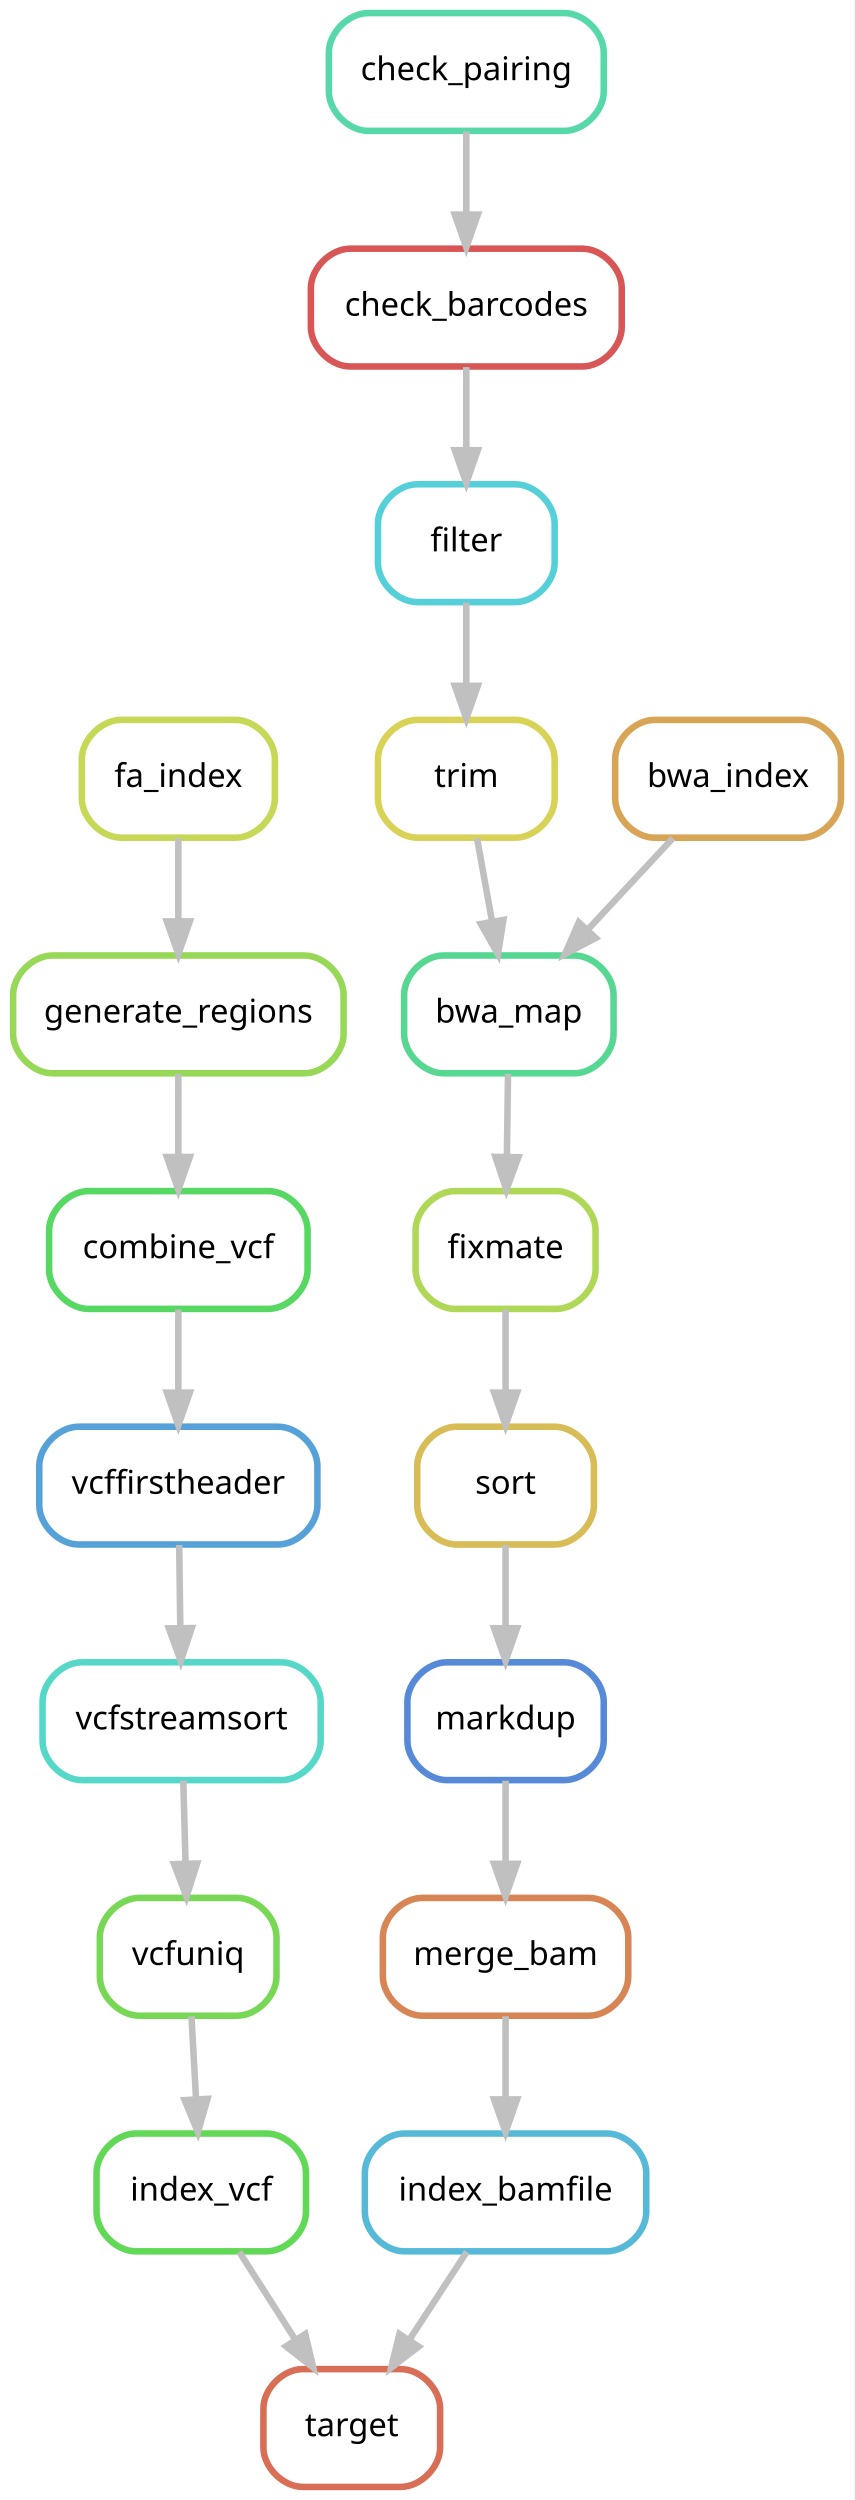
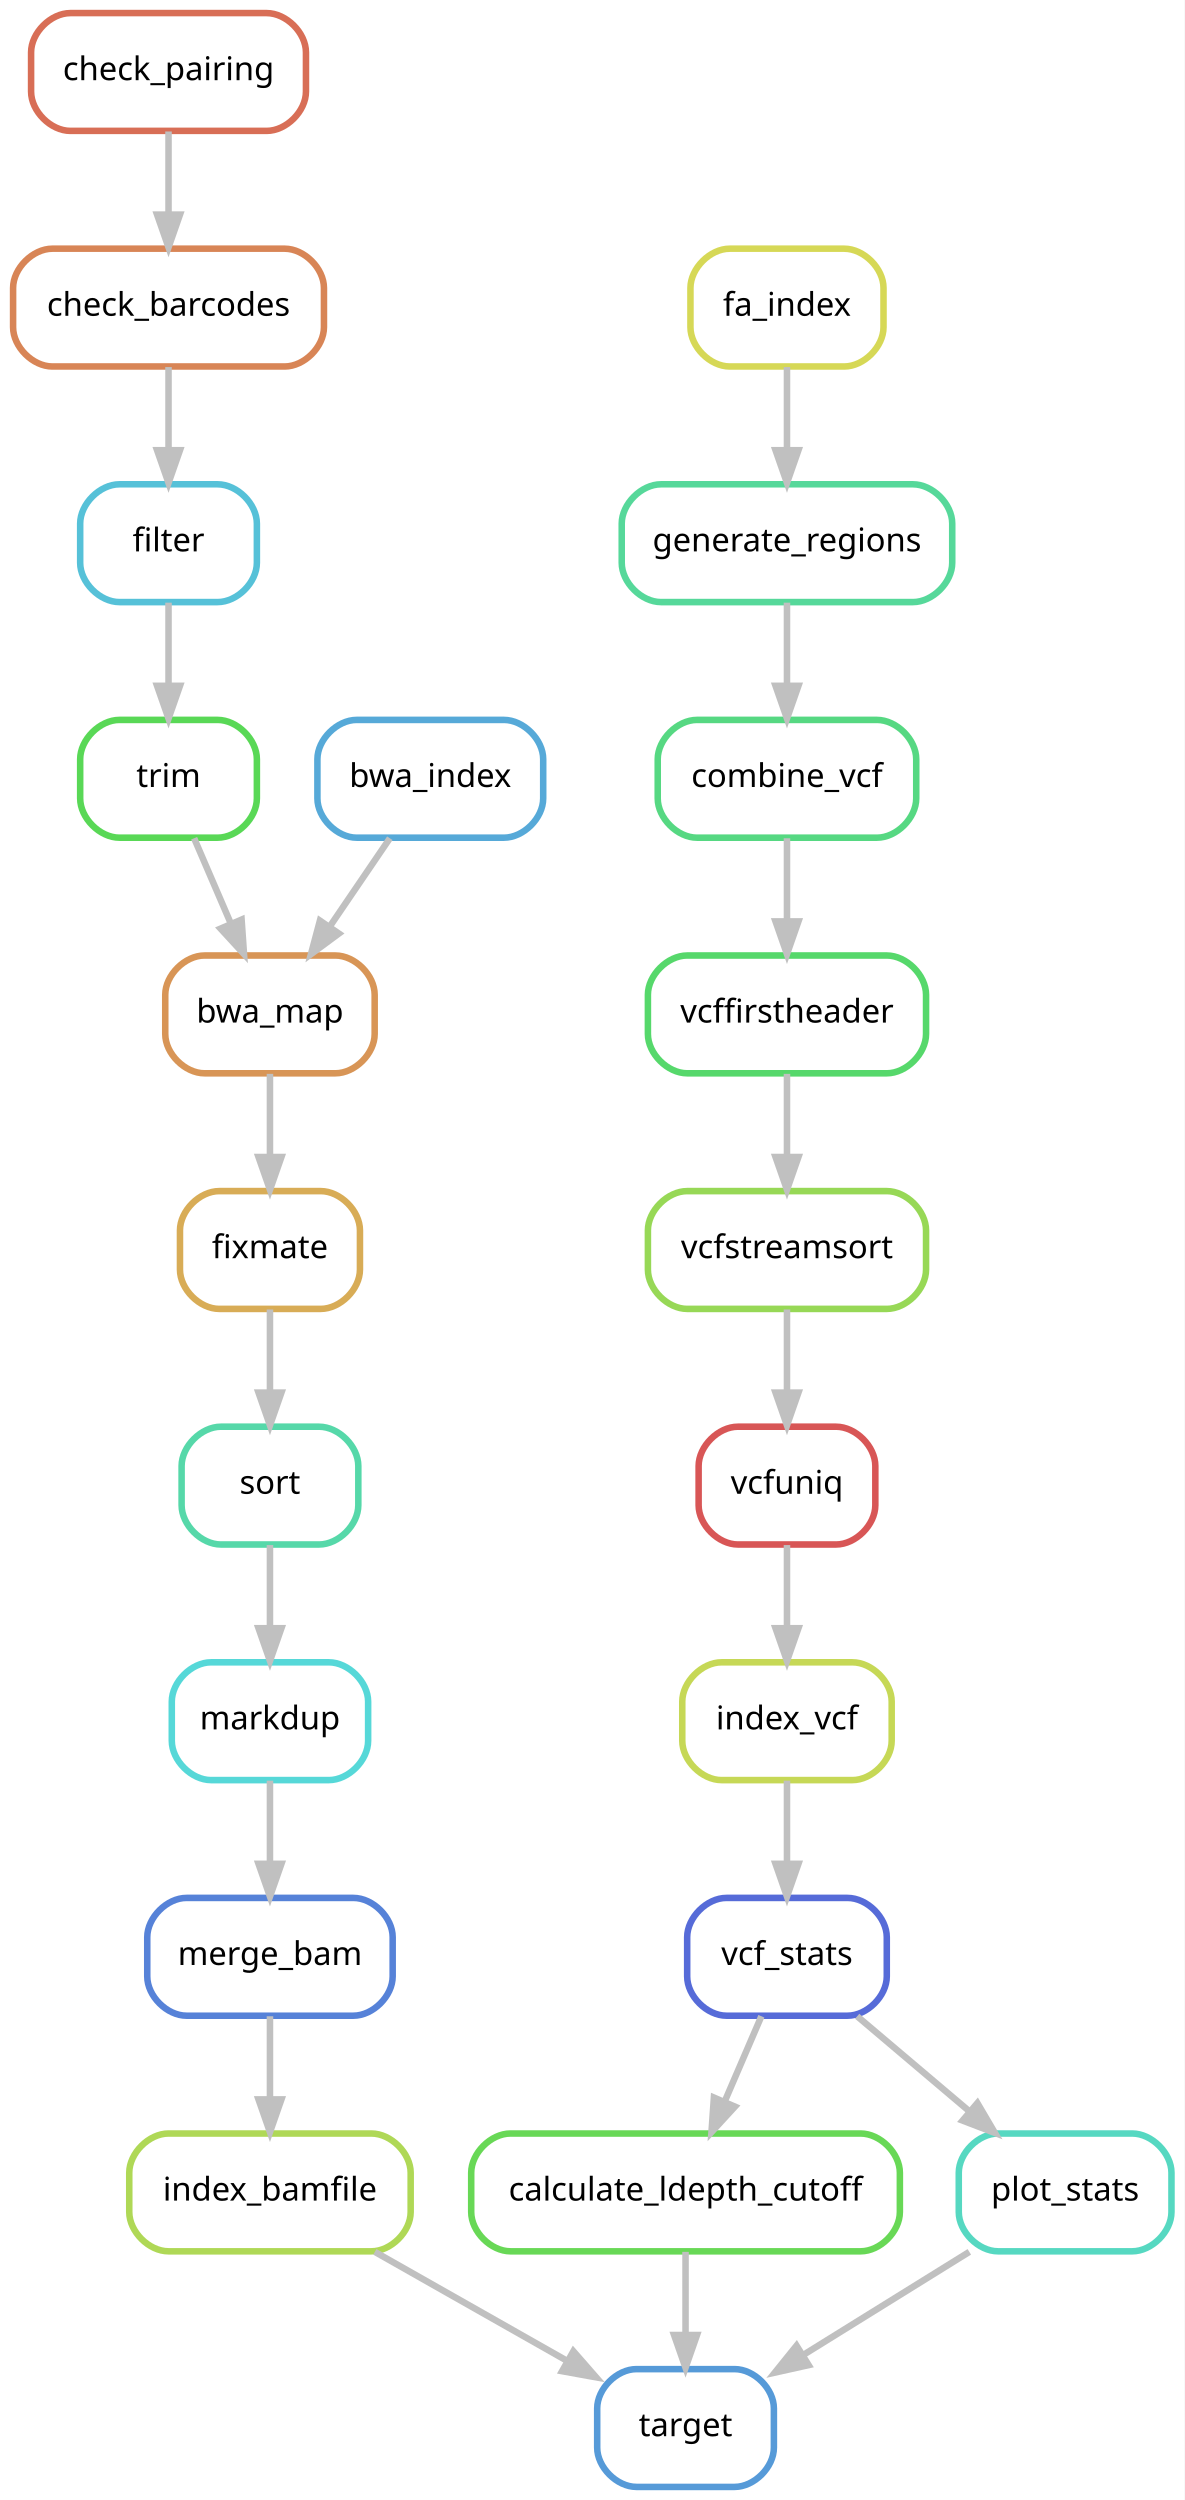
- <svg xmlns="http://www.w3.org/2000/svg" width="261pt" height="764pt" viewBox="0.00 0.00 261.00 764.00">
+ <svg xmlns="http://www.w3.org/2000/svg" width="362pt" height="764pt" viewBox="0.00 0.00 362.00 764.00">
  <g id="graph0" class="graph" transform="scale(1 1) rotate(0) translate(4 760)">
-     <polygon fill="#ffffff" stroke="transparent" points="-4,4 -4,-760 257,-760 257,4 -4,4" />
+     <polygon fill="#ffffff" stroke="transparent" points="-4,4 -4,-760 358,-760 358,4 -4,4" />
    <g id="node1" class="node">
-       <path fill="none" stroke="#d86e56" stroke-width="2" d="M118.5,-36C118.5,-36 88.5,-36 88.5,-36 82.5,-36 76.5,-30 76.5,-24 76.5,-24 76.5,-12 76.5,-12 76.5,-6 82.5,0 88.5,0 88.5,0 118.5,0 118.5,0 124.5,0 130.5,-6 130.5,-12 130.5,-12 130.5,-24 130.5,-24 130.5,-30 124.5,-36 118.5,-36" />
-       <text text-anchor="middle" x="103.5" y="-15.5" font-family="sans" font-size="10.00" fill="#000000">target</text>
+       <path fill="none" stroke="#569ad8" stroke-width="2" d="M220.5,-36C220.5,-36 190.5,-36 190.5,-36 184.5,-36 178.5,-30 178.5,-24 178.5,-24 178.5,-12 178.5,-12 178.5,-6 184.5,0 190.5,0 190.5,0 220.5,0 220.5,0 226.5,0 232.5,-6 232.5,-12 232.5,-12 232.5,-24 232.5,-24 232.5,-30 226.5,-36 220.5,-36" />
+       <text text-anchor="middle" x="205.5" y="-15.5" font-family="sans" font-size="10.00" fill="#000000">target</text>
    </g>
    <g id="node2" class="node">
-       <path fill="none" stroke="#61d856" stroke-width="2" d="M77.5,-108C77.5,-108 37.5,-108 37.5,-108 31.5,-108 25.5,-102 25.5,-96 25.5,-96 25.5,-84 25.5,-84 25.5,-78 31.5,-72 37.5,-72 37.5,-72 77.5,-72 77.5,-72 83.5,-72 89.5,-78 89.5,-84 89.5,-84 89.5,-96 89.5,-96 89.5,-102 83.5,-108 77.5,-108" />
-       <text text-anchor="middle" x="57.5" y="-87.5" font-family="sans" font-size="10.00" fill="#000000">index_vcf</text>
+       <path fill="none" stroke="#afd856" stroke-width="2" d="M109.5,-108C109.5,-108 47.5,-108 47.5,-108 41.5,-108 35.5,-102 35.5,-96 35.5,-96 35.5,-84 35.5,-84 35.5,-78 41.5,-72 47.5,-72 47.5,-72 109.5,-72 109.5,-72 115.5,-72 121.5,-78 121.5,-84 121.5,-84 121.5,-96 121.5,-96 121.5,-102 115.5,-108 109.5,-108" />
+       <text text-anchor="middle" x="78.5" y="-87.5" font-family="sans" font-size="10.00" fill="#000000">index_bamfile</text>
    </g>
    <g id="edge2" class="edge">
-       <path fill="none" stroke="#c0c0c0" stroke-width="2" d="M69.108,-71.831C74.298,-63.708 80.523,-53.964 86.243,-45.012" />
-       <polygon fill="#c0c0c0" stroke="#c0c0c0" stroke-width="2" points="89.302,-46.725 91.736,-36.413 83.403,-42.956 89.302,-46.725" />
+       <path fill="none" stroke="#c0c0c0" stroke-width="2" d="M110.547,-71.831C128.482,-61.664 150.894,-48.958 169.44,-38.444" />
+       <polygon fill="#c0c0c0" stroke="#c0c0c0" stroke-width="2" points="171.224,-41.456 178.197,-33.479 167.771,-35.366 171.224,-41.456" />
    </g>
    <g id="node3" class="node">
-       <path fill="none" stroke="#56b9d8" stroke-width="2" d="M181.5,-108C181.5,-108 119.5,-108 119.5,-108 113.5,-108 107.5,-102 107.5,-96 107.5,-96 107.5,-84 107.5,-84 107.5,-78 113.5,-72 119.5,-72 119.5,-72 181.5,-72 181.5,-72 187.5,-72 193.5,-78 193.5,-84 193.5,-84 193.5,-96 193.5,-96 193.5,-102 187.5,-108 181.5,-108" />
-       <text text-anchor="middle" x="150.5" y="-87.5" font-family="sans" font-size="10.00" fill="#000000">index_bamfile</text>
+       <path fill="none" stroke="#68d856" stroke-width="2" d="M259,-108C259,-108 152,-108 152,-108 146,-108 140,-102 140,-96 140,-96 140,-84 140,-84 140,-78 146,-72 152,-72 152,-72 259,-72 259,-72 265,-72 271,-78 271,-84 271,-84 271,-96 271,-96 271,-102 265,-108 259,-108" />
+       <text text-anchor="middle" x="205.5" y="-87.5" font-family="sans" font-size="10.00" fill="#000000">calculate_ldepth_cutoff</text>
+     </g>
+     <g id="edge3" class="edge">
+       <path fill="none" stroke="#c0c0c0" stroke-width="2" d="M205.5,-71.831C205.5,-64.131 205.5,-54.974 205.5,-46.417" />
+       <polygon fill="#c0c0c0" stroke="#c0c0c0" stroke-width="2" points="209,-46.413 205.5,-36.413 202,-46.413 209,-46.413" />
+     </g>
+     <g id="node4" class="node">
+       <path fill="none" stroke="#56d8c1" stroke-width="2" d="M342,-108C342,-108 301,-108 301,-108 295,-108 289,-102 289,-96 289,-96 289,-84 289,-84 289,-78 295,-72 301,-72 301,-72 342,-72 342,-72 348,-72 354,-78 354,-84 354,-84 354,-96 354,-96 354,-102 348,-108 342,-108" />
+       <text text-anchor="middle" x="321.5" y="-87.5" font-family="sans" font-size="10.00" fill="#000000">plot_stats</text>
    </g>
    <g id="edge1" class="edge">
-       <path fill="none" stroke="#c0c0c0" stroke-width="2" d="M138.64,-71.831C133.337,-63.708 126.976,-53.964 121.133,-45.012" />
-       <polygon fill="#c0c0c0" stroke="#c0c0c0" stroke-width="2" points="123.917,-42.874 115.52,-36.413 118.055,-46.7 123.917,-42.874" />
-     </g>
-     <g id="node4" class="node">
-       <path fill="none" stroke="#78d856" stroke-width="2" d="M68.5,-180C68.5,-180 38.5,-180 38.5,-180 32.5,-180 26.5,-174 26.5,-168 26.5,-168 26.5,-156 26.5,-156 26.5,-150 32.5,-144 38.5,-144 38.5,-144 68.5,-144 68.5,-144 74.5,-144 80.5,-150 80.5,-156 80.5,-156 80.5,-168 80.5,-168 80.5,-174 74.5,-180 68.5,-180" />
-       <text text-anchor="middle" x="53.5" y="-159.5" font-family="sans" font-size="10.00" fill="#000000">vcfuniq</text>
-     </g>
-     <g id="edge3" class="edge">
-       <path fill="none" stroke="#c0c0c0" stroke-width="2" d="M54.509,-143.831C54.937,-136.131 55.446,-126.974 55.921,-118.417" />
-       <polygon fill="#c0c0c0" stroke="#c0c0c0" stroke-width="2" points="59.417,-118.592 56.477,-108.413 52.428,-118.204 59.417,-118.592" />
+       <path fill="none" stroke="#c0c0c0" stroke-width="2" d="M292.228,-71.831C276.825,-62.271 257.805,-50.465 241.505,-40.348" />
+       <polygon fill="#c0c0c0" stroke="#c0c0c0" stroke-width="2" points="243.112,-37.226 232.77,-34.926 239.421,-43.174 243.112,-37.226" />
    </g>
    <g id="node5" class="node">
-       <path fill="none" stroke="#d88556" stroke-width="2" d="M176,-180C176,-180 125,-180 125,-180 119,-180 113,-174 113,-168 113,-168 113,-156 113,-156 113,-150 119,-144 125,-144 125,-144 176,-144 176,-144 182,-144 188,-150 188,-156 188,-156 188,-168 188,-168 188,-174 182,-180 176,-180" />
-       <text text-anchor="middle" x="150.5" y="-159.5" font-family="sans" font-size="10.00" fill="#000000">merge_bam</text>
+       <path fill="none" stroke="#5682d8" stroke-width="2" d="M104,-180C104,-180 53,-180 53,-180 47,-180 41,-174 41,-168 41,-168 41,-156 41,-156 41,-150 47,-144 53,-144 53,-144 104,-144 104,-144 110,-144 116,-150 116,-156 116,-156 116,-168 116,-168 116,-174 110,-180 104,-180" />
+       <text text-anchor="middle" x="78.5" y="-159.5" font-family="sans" font-size="10.00" fill="#000000">merge_bam</text>
    </g>
    <g id="edge4" class="edge">
-       <path fill="none" stroke="#c0c0c0" stroke-width="2" d="M150.5,-143.831C150.5,-136.131 150.5,-126.974 150.5,-118.417" />
-       <polygon fill="#c0c0c0" stroke="#c0c0c0" stroke-width="2" points="154,-118.413 150.5,-108.413 147,-118.413 154,-118.413" />
+       <path fill="none" stroke="#c0c0c0" stroke-width="2" d="M78.5,-143.831C78.5,-136.131 78.5,-126.974 78.5,-118.417" />
+       <polygon fill="#c0c0c0" stroke="#c0c0c0" stroke-width="2" points="82,-118.413 78.5,-108.413 75,-118.413 82,-118.413" />
    </g>
    <g id="node6" class="node">
-       <path fill="none" stroke="#56d8c9" stroke-width="2" d="M82,-252C82,-252 21,-252 21,-252 15,-252 9,-246 9,-240 9,-240 9,-228 9,-228 9,-222 15,-216 21,-216 21,-216 82,-216 82,-216 88,-216 94,-222 94,-228 94,-228 94,-240 94,-240 94,-246 88,-252 82,-252" />
-       <text text-anchor="middle" x="51.5" y="-231.5" font-family="sans" font-size="10.00" fill="#000000">vcfstreamsort</text>
+       <path fill="none" stroke="#566bd8" stroke-width="2" d="M255,-180C255,-180 218,-180 218,-180 212,-180 206,-174 206,-168 206,-168 206,-156 206,-156 206,-150 212,-144 218,-144 218,-144 255,-144 255,-144 261,-144 267,-150 267,-156 267,-156 267,-168 267,-168 267,-174 261,-180 255,-180" />
+       <text text-anchor="middle" x="236.5" y="-159.5" font-family="sans" font-size="10.00" fill="#000000">vcf_stats</text>
    </g>
    <g id="edge5" class="edge">
-       <path fill="none" stroke="#c0c0c0" stroke-width="2" d="M52.005,-215.831C52.219,-208.131 52.473,-198.974 52.711,-190.417" />
-       <polygon fill="#c0c0c0" stroke="#c0c0c0" stroke-width="2" points="56.209,-190.507 52.989,-180.413 49.212,-190.312 56.209,-190.507" />
+       <path fill="none" stroke="#c0c0c0" stroke-width="2" d="M228.677,-143.831C225.289,-135.962 221.246,-126.571 217.492,-117.853" />
+       <polygon fill="#c0c0c0" stroke="#c0c0c0" stroke-width="2" points="220.597,-116.214 213.428,-108.413 214.168,-118.982 220.597,-116.214" />
+     </g>
+     <g id="edge6" class="edge">
+       <path fill="none" stroke="#c0c0c0" stroke-width="2" d="M257.949,-143.831C268.318,-135.048 280.923,-124.371 292.165,-114.849" />
+       <polygon fill="#c0c0c0" stroke="#c0c0c0" stroke-width="2" points="294.69,-117.297 300.058,-108.163 290.165,-111.956 294.69,-117.297" />
    </g>
    <g id="node7" class="node">
-       <path fill="none" stroke="#568ad8" stroke-width="2" d="M168.5,-252C168.5,-252 132.5,-252 132.5,-252 126.5,-252 120.5,-246 120.5,-240 120.5,-240 120.5,-228 120.5,-228 120.5,-222 126.5,-216 132.5,-216 132.5,-216 168.5,-216 168.5,-216 174.5,-216 180.5,-222 180.5,-228 180.5,-228 180.5,-240 180.5,-240 180.5,-246 174.5,-252 168.5,-252" />
-       <text text-anchor="middle" x="150.5" y="-231.5" font-family="sans" font-size="10.00" fill="#000000">markdup</text>
+       <path fill="none" stroke="#56d8d8" stroke-width="2" d="M96.5,-252C96.5,-252 60.5,-252 60.5,-252 54.5,-252 48.5,-246 48.5,-240 48.5,-240 48.5,-228 48.5,-228 48.5,-222 54.5,-216 60.5,-216 60.5,-216 96.5,-216 96.5,-216 102.5,-216 108.5,-222 108.5,-228 108.5,-228 108.5,-240 108.5,-240 108.5,-246 102.5,-252 96.5,-252" />
+       <text text-anchor="middle" x="78.5" y="-231.5" font-family="sans" font-size="10.00" fill="#000000">markdup</text>
    </g>
-     <g id="edge6" class="edge">
-       <path fill="none" stroke="#c0c0c0" stroke-width="2" d="M150.5,-215.831C150.5,-208.131 150.5,-198.974 150.5,-190.417" />
-       <polygon fill="#c0c0c0" stroke="#c0c0c0" stroke-width="2" points="154,-190.413 150.5,-180.413 147,-190.413 154,-190.413" />
+     <g id="edge7" class="edge">
+       <path fill="none" stroke="#c0c0c0" stroke-width="2" d="M78.5,-215.831C78.5,-208.131 78.5,-198.974 78.5,-190.417" />
+       <polygon fill="#c0c0c0" stroke="#c0c0c0" stroke-width="2" points="82,-190.413 78.5,-180.413 75,-190.413 82,-190.413" />
    </g>
    <g id="node8" class="node">
-       <path fill="none" stroke="#56a2d8" stroke-width="2" d="M81,-324C81,-324 20,-324 20,-324 14,-324 8,-318 8,-312 8,-312 8,-300 8,-300 8,-294 14,-288 20,-288 20,-288 81,-288 81,-288 87,-288 93,-294 93,-300 93,-300 93,-312 93,-312 93,-318 87,-324 81,-324" />
-       <text text-anchor="middle" x="50.5" y="-303.5" font-family="sans" font-size="10.00" fill="#000000">vcffirstheader</text>
+       <path fill="none" stroke="#c6d856" stroke-width="2" d="M256.5,-252C256.5,-252 216.5,-252 216.5,-252 210.5,-252 204.5,-246 204.5,-240 204.5,-240 204.5,-228 204.5,-228 204.5,-222 210.5,-216 216.5,-216 216.5,-216 256.5,-216 256.5,-216 262.5,-216 268.5,-222 268.5,-228 268.5,-228 268.5,-240 268.5,-240 268.5,-246 262.5,-252 256.5,-252" />
+       <text text-anchor="middle" x="236.5" y="-231.5" font-family="sans" font-size="10.00" fill="#000000">index_vcf</text>
    </g>
-     <g id="edge7" class="edge">
-       <path fill="none" stroke="#c0c0c0" stroke-width="2" d="M50.752,-287.831C50.859,-280.131 50.986,-270.974 51.105,-262.417" />
-       <polygon fill="#c0c0c0" stroke="#c0c0c0" stroke-width="2" points="54.605,-262.461 51.244,-252.413 47.606,-262.364 54.605,-262.461" />
+     <g id="edge8" class="edge">
+       <path fill="none" stroke="#c0c0c0" stroke-width="2" d="M236.5,-215.831C236.5,-208.131 236.5,-198.974 236.5,-190.417" />
+       <polygon fill="#c0c0c0" stroke="#c0c0c0" stroke-width="2" points="240,-190.413 236.5,-180.413 233,-190.413 240,-190.413" />
    </g>
    <g id="node9" class="node">
-       <path fill="none" stroke="#d8bc56" stroke-width="2" d="M165.5,-324C165.5,-324 135.5,-324 135.5,-324 129.5,-324 123.5,-318 123.5,-312 123.5,-312 123.5,-300 123.5,-300 123.5,-294 129.5,-288 135.5,-288 135.5,-288 165.5,-288 165.5,-288 171.5,-288 177.5,-294 177.5,-300 177.5,-300 177.5,-312 177.5,-312 177.5,-318 171.5,-324 165.5,-324" />
-       <text text-anchor="middle" x="150.5" y="-303.5" font-family="sans" font-size="10.00" fill="#000000">sort</text>
+       <path fill="none" stroke="#56d8a9" stroke-width="2" d="M93.5,-324C93.5,-324 63.5,-324 63.5,-324 57.5,-324 51.5,-318 51.5,-312 51.5,-312 51.5,-300 51.5,-300 51.5,-294 57.5,-288 63.5,-288 63.5,-288 93.5,-288 93.5,-288 99.5,-288 105.5,-294 105.5,-300 105.5,-300 105.5,-312 105.5,-312 105.5,-318 99.5,-324 93.5,-324" />
+       <text text-anchor="middle" x="78.5" y="-303.5" font-family="sans" font-size="10.00" fill="#000000">sort</text>
    </g>
-     <g id="edge8" class="edge">
-       <path fill="none" stroke="#c0c0c0" stroke-width="2" d="M150.5,-287.831C150.5,-280.131 150.5,-270.974 150.5,-262.417" />
-       <polygon fill="#c0c0c0" stroke="#c0c0c0" stroke-width="2" points="154,-262.413 150.5,-252.413 147,-262.413 154,-262.413" />
+     <g id="edge9" class="edge">
+       <path fill="none" stroke="#c0c0c0" stroke-width="2" d="M78.5,-287.831C78.5,-280.131 78.5,-270.974 78.5,-262.417" />
+       <polygon fill="#c0c0c0" stroke="#c0c0c0" stroke-width="2" points="82,-262.413 78.5,-252.413 75,-262.413 82,-262.413" />
    </g>
    <g id="node10" class="node">
-       <path fill="none" stroke="#56d863" stroke-width="2" d="M78,-396C78,-396 23,-396 23,-396 17,-396 11,-390 11,-384 11,-384 11,-372 11,-372 11,-366 17,-360 23,-360 23,-360 78,-360 78,-360 84,-360 90,-366 90,-372 90,-372 90,-384 90,-384 90,-390 84,-396 78,-396" />
-       <text text-anchor="middle" x="50.5" y="-375.5" font-family="sans" font-size="10.00" fill="#000000">combine_vcf</text>
+       <path fill="none" stroke="#d85656" stroke-width="2" d="M251.5,-324C251.5,-324 221.5,-324 221.5,-324 215.5,-324 209.5,-318 209.5,-312 209.5,-312 209.5,-300 209.5,-300 209.5,-294 215.5,-288 221.5,-288 221.5,-288 251.5,-288 251.5,-288 257.5,-288 263.5,-294 263.5,-300 263.5,-300 263.5,-312 263.5,-312 263.5,-318 257.5,-324 251.5,-324" />
+       <text text-anchor="middle" x="236.5" y="-303.5" font-family="sans" font-size="10.00" fill="#000000">vcfuniq</text>
    </g>
-     <g id="edge9" class="edge">
-       <path fill="none" stroke="#c0c0c0" stroke-width="2" d="M50.5,-359.831C50.5,-352.131 50.5,-342.974 50.5,-334.417" />
-       <polygon fill="#c0c0c0" stroke="#c0c0c0" stroke-width="2" points="54,-334.413 50.5,-324.413 47,-334.413 54,-334.413" />
+     <g id="edge10" class="edge">
+       <path fill="none" stroke="#c0c0c0" stroke-width="2" d="M236.5,-287.831C236.5,-280.131 236.5,-270.974 236.5,-262.417" />
+       <polygon fill="#c0c0c0" stroke="#c0c0c0" stroke-width="2" points="240,-262.413 236.5,-252.413 233,-262.413 240,-262.413" />
    </g>
    <g id="node11" class="node">
-       <path fill="none" stroke="#afd856" stroke-width="2" d="M166,-396C166,-396 135,-396 135,-396 129,-396 123,-390 123,-384 123,-384 123,-372 123,-372 123,-366 129,-360 135,-360 135,-360 166,-360 166,-360 172,-360 178,-366 178,-372 178,-372 178,-384 178,-384 178,-390 172,-396 166,-396" />
-       <text text-anchor="middle" x="150.5" y="-375.5" font-family="sans" font-size="10.00" fill="#000000">fixmate</text>
+       <path fill="none" stroke="#d8ac56" stroke-width="2" d="M94,-396C94,-396 63,-396 63,-396 57,-396 51,-390 51,-384 51,-384 51,-372 51,-372 51,-366 57,-360 63,-360 63,-360 94,-360 94,-360 100,-360 106,-366 106,-372 106,-372 106,-384 106,-384 106,-390 100,-396 94,-396" />
+       <text text-anchor="middle" x="78.5" y="-375.5" font-family="sans" font-size="10.00" fill="#000000">fixmate</text>
    </g>
-     <g id="edge10" class="edge">
-       <path fill="none" stroke="#c0c0c0" stroke-width="2" d="M150.5,-359.831C150.5,-352.131 150.5,-342.974 150.5,-334.417" />
-       <polygon fill="#c0c0c0" stroke="#c0c0c0" stroke-width="2" points="154,-334.413 150.5,-324.413 147,-334.413 154,-334.413" />
+     <g id="edge11" class="edge">
+       <path fill="none" stroke="#c0c0c0" stroke-width="2" d="M78.5,-359.831C78.5,-352.131 78.5,-342.974 78.5,-334.417" />
+       <polygon fill="#c0c0c0" stroke="#c0c0c0" stroke-width="2" points="82,-334.413 78.5,-324.413 75,-334.413 82,-334.413" />
    </g>
    <g id="node12" class="node">
-       <path fill="none" stroke="#97d856" stroke-width="2" d="M89,-468C89,-468 12,-468 12,-468 6,-468 0,-462 0,-456 0,-456 0,-444 0,-444 0,-438 6,-432 12,-432 12,-432 89,-432 89,-432 95,-432 101,-438 101,-444 101,-444 101,-456 101,-456 101,-462 95,-468 89,-468" />
-       <text text-anchor="middle" x="50.5" y="-447.5" font-family="sans" font-size="10.00" fill="#000000">generate_regions</text>
+       <path fill="none" stroke="#97d856" stroke-width="2" d="M267,-396C267,-396 206,-396 206,-396 200,-396 194,-390 194,-384 194,-384 194,-372 194,-372 194,-366 200,-360 206,-360 206,-360 267,-360 267,-360 273,-360 279,-366 279,-372 279,-372 279,-384 279,-384 279,-390 273,-396 267,-396" />
+       <text text-anchor="middle" x="236.5" y="-375.5" font-family="sans" font-size="10.00" fill="#000000">vcfstreamsort</text>
    </g>
-     <g id="edge11" class="edge">
-       <path fill="none" stroke="#c0c0c0" stroke-width="2" d="M50.5,-431.831C50.5,-424.131 50.5,-414.974 50.5,-406.417" />
-       <polygon fill="#c0c0c0" stroke="#c0c0c0" stroke-width="2" points="54,-406.413 50.5,-396.413 47,-406.413 54,-406.413" />
+     <g id="edge12" class="edge">
+       <path fill="none" stroke="#c0c0c0" stroke-width="2" d="M236.5,-359.831C236.5,-352.131 236.5,-342.974 236.5,-334.417" />
+       <polygon fill="#c0c0c0" stroke="#c0c0c0" stroke-width="2" points="240,-334.413 236.5,-324.413 233,-334.413 240,-334.413" />
    </g>
    <g id="node13" class="node">
-       <path fill="none" stroke="#56d892" stroke-width="2" d="M171.5,-468C171.5,-468 131.5,-468 131.5,-468 125.5,-468 119.5,-462 119.5,-456 119.5,-456 119.5,-444 119.5,-444 119.5,-438 125.5,-432 131.5,-432 131.5,-432 171.5,-432 171.5,-432 177.5,-432 183.5,-438 183.5,-444 183.5,-444 183.5,-456 183.5,-456 183.5,-462 177.5,-468 171.5,-468" />
-       <text text-anchor="middle" x="151.5" y="-447.5" font-family="sans" font-size="10.00" fill="#000000">bwa_map</text>
+       <path fill="none" stroke="#d89556" stroke-width="2" d="M98.5,-468C98.5,-468 58.5,-468 58.5,-468 52.5,-468 46.5,-462 46.5,-456 46.5,-456 46.5,-444 46.5,-444 46.5,-438 52.5,-432 58.5,-432 58.5,-432 98.5,-432 98.5,-432 104.5,-432 110.5,-438 110.5,-444 110.5,-444 110.5,-456 110.5,-456 110.5,-462 104.5,-468 98.5,-468" />
+       <text text-anchor="middle" x="78.5" y="-447.5" font-family="sans" font-size="10.00" fill="#000000">bwa_map</text>
    </g>
-     <g id="edge12" class="edge">
-       <path fill="none" stroke="#c0c0c0" stroke-width="2" d="M151.248,-431.831C151.141,-424.131 151.013,-414.974 150.895,-406.417" />
-       <polygon fill="#c0c0c0" stroke="#c0c0c0" stroke-width="2" points="154.394,-406.364 150.756,-396.413 147.395,-406.461 154.394,-406.364" />
+     <g id="edge13" class="edge">
+       <path fill="none" stroke="#c0c0c0" stroke-width="2" d="M78.5,-431.831C78.5,-424.131 78.5,-414.974 78.5,-406.417" />
+       <polygon fill="#c0c0c0" stroke="#c0c0c0" stroke-width="2" points="82,-406.413 78.5,-396.413 75,-406.413 82,-406.413" />
    </g>
    <g id="node14" class="node">
-       <path fill="none" stroke="#c6d856" stroke-width="2" d="M68,-540C68,-540 33,-540 33,-540 27,-540 21,-534 21,-528 21,-528 21,-516 21,-516 21,-510 27,-504 33,-504 33,-504 68,-504 68,-504 74,-504 80,-510 80,-516 80,-516 80,-528 80,-528 80,-534 74,-540 68,-540" />
-       <text text-anchor="middle" x="50.5" y="-519.5" font-family="sans" font-size="10.00" fill="#000000">fa_index</text>
+       <path fill="none" stroke="#56d86b" stroke-width="2" d="M267,-468C267,-468 206,-468 206,-468 200,-468 194,-462 194,-456 194,-456 194,-444 194,-444 194,-438 200,-432 206,-432 206,-432 267,-432 267,-432 273,-432 279,-438 279,-444 279,-444 279,-456 279,-456 279,-462 273,-468 267,-468" />
+       <text text-anchor="middle" x="236.5" y="-447.5" font-family="sans" font-size="10.00" fill="#000000">vcffirstheader</text>
    </g>
-     <g id="edge13" class="edge">
-       <path fill="none" stroke="#c0c0c0" stroke-width="2" d="M50.5,-503.831C50.5,-496.131 50.5,-486.974 50.5,-478.417" />
-       <polygon fill="#c0c0c0" stroke="#c0c0c0" stroke-width="2" points="54,-478.413 50.5,-468.413 47,-478.413 54,-478.413" />
+     <g id="edge14" class="edge">
+       <path fill="none" stroke="#c0c0c0" stroke-width="2" d="M236.5,-431.831C236.5,-424.131 236.5,-414.974 236.5,-406.417" />
+       <polygon fill="#c0c0c0" stroke="#c0c0c0" stroke-width="2" points="240,-406.413 236.5,-396.413 233,-406.413 240,-406.413" />
    </g>
    <g id="node15" class="node">
-       <path fill="none" stroke="#d8d356" stroke-width="2" d="M153.5,-540C153.5,-540 123.5,-540 123.5,-540 117.5,-540 111.5,-534 111.5,-528 111.5,-528 111.5,-516 111.5,-516 111.5,-510 117.5,-504 123.5,-504 123.5,-504 153.5,-504 153.5,-504 159.5,-504 165.5,-510 165.5,-516 165.5,-516 165.5,-528 165.5,-528 165.5,-534 159.5,-540 153.5,-540" />
-       <text text-anchor="middle" x="138.5" y="-519.5" font-family="sans" font-size="10.00" fill="#000000">trim</text>
+       <path fill="none" stroke="#59d856" stroke-width="2" d="M62.5,-540C62.5,-540 32.5,-540 32.5,-540 26.5,-540 20.5,-534 20.5,-528 20.5,-528 20.5,-516 20.5,-516 20.5,-510 26.5,-504 32.5,-504 32.5,-504 62.5,-504 62.5,-504 68.5,-504 74.5,-510 74.5,-516 74.5,-516 74.5,-528 74.5,-528 74.5,-534 68.5,-540 62.5,-540" />
+       <text text-anchor="middle" x="47.5" y="-519.5" font-family="sans" font-size="10.00" fill="#000000">trim</text>
    </g>
-     <g id="edge14" class="edge">
-       <path fill="none" stroke="#c0c0c0" stroke-width="2" d="M141.78,-503.831C143.171,-496.131 144.824,-486.974 146.369,-478.417" />
-       <polygon fill="#c0c0c0" stroke="#c0c0c0" stroke-width="2" points="149.843,-478.876 148.175,-468.413 142.954,-477.632 149.843,-478.876" />
+     <g id="edge15" class="edge">
+       <path fill="none" stroke="#c0c0c0" stroke-width="2" d="M55.323,-503.831C58.711,-495.962 62.754,-486.571 66.508,-477.853" />
+       <polygon fill="#c0c0c0" stroke="#c0c0c0" stroke-width="2" points="69.832,-478.982 70.572,-468.413 63.403,-476.214 69.832,-478.982" />
    </g>
    <g id="node16" class="node">
-       <path fill="none" stroke="#d8a456" stroke-width="2" d="M241,-540C241,-540 196,-540 196,-540 190,-540 184,-534 184,-528 184,-528 184,-516 184,-516 184,-510 190,-504 196,-504 196,-504 241,-504 241,-504 247,-504 253,-510 253,-516 253,-516 253,-528 253,-528 253,-534 247,-540 241,-540" />
-       <text text-anchor="middle" x="218.5" y="-519.5" font-family="sans" font-size="10.00" fill="#000000">bwa_index</text>
+       <path fill="none" stroke="#56a9d8" stroke-width="2" d="M150,-540C150,-540 105,-540 105,-540 99,-540 93,-534 93,-528 93,-528 93,-516 93,-516 93,-510 99,-504 105,-504 105,-504 150,-504 150,-504 156,-504 162,-510 162,-516 162,-516 162,-528 162,-528 162,-534 156,-540 150,-540" />
+       <text text-anchor="middle" x="127.5" y="-519.5" font-family="sans" font-size="10.00" fill="#000000">bwa_index</text>
    </g>
-     <g id="edge15" class="edge">
-       <path fill="none" stroke="#c0c0c0" stroke-width="2" d="M201.593,-503.831C193.719,-495.369 184.208,-485.149 175.599,-475.897" />
-       <polygon fill="#c0c0c0" stroke="#c0c0c0" stroke-width="2" points="178.009,-473.35 168.635,-468.413 172.885,-478.118 178.009,-473.35" />
+     <g id="edge16" class="edge">
+       <path fill="none" stroke="#c0c0c0" stroke-width="2" d="M115.135,-503.831C109.549,-495.623 102.837,-485.761 96.693,-476.732" />
+       <polygon fill="#c0c0c0" stroke="#c0c0c0" stroke-width="2" points="99.551,-474.711 91.031,-468.413 93.764,-478.65 99.551,-474.711" />
    </g>
    <g id="node17" class="node">
-       <path fill="none" stroke="#56d0d8" stroke-width="2" d="M153.5,-612C153.5,-612 123.5,-612 123.5,-612 117.5,-612 111.5,-606 111.5,-600 111.5,-600 111.5,-588 111.5,-588 111.5,-582 117.5,-576 123.5,-576 123.5,-576 153.5,-576 153.5,-576 159.5,-576 165.5,-582 165.5,-588 165.5,-588 165.5,-600 165.5,-600 165.5,-606 159.5,-612 153.5,-612" />
-       <text text-anchor="middle" x="138.5" y="-591.5" font-family="sans" font-size="10.00" fill="#000000">filter</text>
+       <path fill="none" stroke="#56d882" stroke-width="2" d="M264,-540C264,-540 209,-540 209,-540 203,-540 197,-534 197,-528 197,-528 197,-516 197,-516 197,-510 203,-504 209,-504 209,-504 264,-504 264,-504 270,-504 276,-510 276,-516 276,-516 276,-528 276,-528 276,-534 270,-540 264,-540" />
+       <text text-anchor="middle" x="236.5" y="-519.5" font-family="sans" font-size="10.00" fill="#000000">combine_vcf</text>
    </g>
-     <g id="edge16" class="edge">
-       <path fill="none" stroke="#c0c0c0" stroke-width="2" d="M138.5,-575.831C138.5,-568.131 138.5,-558.974 138.5,-550.417" />
-       <polygon fill="#c0c0c0" stroke="#c0c0c0" stroke-width="2" points="142,-550.413 138.5,-540.413 135,-550.413 142,-550.413" />
+     <g id="edge17" class="edge">
+       <path fill="none" stroke="#c0c0c0" stroke-width="2" d="M236.5,-503.831C236.5,-496.131 236.5,-486.974 236.5,-478.417" />
+       <polygon fill="#c0c0c0" stroke="#c0c0c0" stroke-width="2" points="240,-478.413 236.5,-468.413 233,-478.413 240,-478.413" />
    </g>
    <g id="node18" class="node">
-       <path fill="none" stroke="#d85656" stroke-width="2" d="M174,-684C174,-684 103,-684 103,-684 97,-684 91,-678 91,-672 91,-672 91,-660 91,-660 91,-654 97,-648 103,-648 103,-648 174,-648 174,-648 180,-648 186,-654 186,-660 186,-660 186,-672 186,-672 186,-678 180,-684 174,-684" />
-       <text text-anchor="middle" x="138.5" y="-663.5" font-family="sans" font-size="10.00" fill="#000000">check_barcodes</text>
+       <path fill="none" stroke="#56c1d8" stroke-width="2" d="M62.5,-612C62.5,-612 32.5,-612 32.5,-612 26.5,-612 20.5,-606 20.5,-600 20.5,-600 20.5,-588 20.5,-588 20.5,-582 26.5,-576 32.5,-576 32.5,-576 62.5,-576 62.5,-576 68.5,-576 74.5,-582 74.5,-588 74.5,-588 74.5,-600 74.5,-600 74.5,-606 68.5,-612 62.5,-612" />
+       <text text-anchor="middle" x="47.5" y="-591.5" font-family="sans" font-size="10.00" fill="#000000">filter</text>
    </g>
-     <g id="edge17" class="edge">
-       <path fill="none" stroke="#c0c0c0" stroke-width="2" d="M138.5,-647.831C138.5,-640.131 138.5,-630.974 138.5,-622.417" />
-       <polygon fill="#c0c0c0" stroke="#c0c0c0" stroke-width="2" points="142,-622.413 138.5,-612.413 135,-622.413 142,-622.413" />
+     <g id="edge18" class="edge">
+       <path fill="none" stroke="#c0c0c0" stroke-width="2" d="M47.5,-575.831C47.5,-568.131 47.5,-558.974 47.5,-550.417" />
+       <polygon fill="#c0c0c0" stroke="#c0c0c0" stroke-width="2" points="51,-550.413 47.5,-540.413 44,-550.413 51,-550.413" />
    </g>
    <g id="node19" class="node">
-       <path fill="none" stroke="#56d8a9" stroke-width="2" d="M168.5,-756C168.5,-756 108.5,-756 108.5,-756 102.5,-756 96.5,-750 96.5,-744 96.5,-744 96.5,-732 96.5,-732 96.5,-726 102.5,-720 108.5,-720 108.5,-720 168.5,-720 168.5,-720 174.5,-720 180.5,-726 180.5,-732 180.5,-732 180.5,-744 180.5,-744 180.5,-750 174.5,-756 168.5,-756" />
-       <text text-anchor="middle" x="138.5" y="-735.5" font-family="sans" font-size="10.00" fill="#000000">check_pairing</text>
+       <path fill="none" stroke="#56d89a" stroke-width="2" d="M275,-612C275,-612 198,-612 198,-612 192,-612 186,-606 186,-600 186,-600 186,-588 186,-588 186,-582 192,-576 198,-576 198,-576 275,-576 275,-576 281,-576 287,-582 287,-588 287,-588 287,-600 287,-600 287,-606 281,-612 275,-612" />
+       <text text-anchor="middle" x="236.5" y="-591.5" font-family="sans" font-size="10.00" fill="#000000">generate_regions</text>
    </g>
-     <g id="edge18" class="edge">
-       <path fill="none" stroke="#c0c0c0" stroke-width="2" d="M138.5,-719.831C138.5,-712.131 138.5,-702.974 138.5,-694.417" />
-       <polygon fill="#c0c0c0" stroke="#c0c0c0" stroke-width="2" points="142,-694.413 138.5,-684.413 135,-694.413 142,-694.413" />
+     <g id="edge19" class="edge">
+       <path fill="none" stroke="#c0c0c0" stroke-width="2" d="M236.5,-575.831C236.5,-568.131 236.5,-558.974 236.5,-550.417" />
+       <polygon fill="#c0c0c0" stroke="#c0c0c0" stroke-width="2" points="240,-550.413 236.5,-540.413 233,-550.413 240,-550.413" />
+     </g>
+     <g id="node20" class="node">
+       <path fill="none" stroke="#d88556" stroke-width="2" d="M83,-684C83,-684 12,-684 12,-684 6,-684 0,-678 0,-672 0,-672 0,-660 0,-660 0,-654 6,-648 12,-648 12,-648 83,-648 83,-648 89,-648 95,-654 95,-660 95,-660 95,-672 95,-672 95,-678 89,-684 83,-684" />
+       <text text-anchor="middle" x="47.5" y="-663.5" font-family="sans" font-size="10.00" fill="#000000">check_barcodes</text>
+     </g>
+     <g id="edge20" class="edge">
+       <path fill="none" stroke="#c0c0c0" stroke-width="2" d="M47.5,-647.831C47.5,-640.131 47.5,-630.974 47.5,-622.417" />
+       <polygon fill="#c0c0c0" stroke="#c0c0c0" stroke-width="2" points="51,-622.413 47.5,-612.413 44,-622.413 51,-622.413" />
+     </g>
+     <g id="node21" class="node">
+       <path fill="none" stroke="#d6d856" stroke-width="2" d="M254,-684C254,-684 219,-684 219,-684 213,-684 207,-678 207,-672 207,-672 207,-660 207,-660 207,-654 213,-648 219,-648 219,-648 254,-648 254,-648 260,-648 266,-654 266,-660 266,-660 266,-672 266,-672 266,-678 260,-684 254,-684" />
+       <text text-anchor="middle" x="236.5" y="-663.5" font-family="sans" font-size="10.00" fill="#000000">fa_index</text>
+     </g>
+     <g id="edge21" class="edge">
+       <path fill="none" stroke="#c0c0c0" stroke-width="2" d="M236.5,-647.831C236.5,-640.131 236.5,-630.974 236.5,-622.417" />
+       <polygon fill="#c0c0c0" stroke="#c0c0c0" stroke-width="2" points="240,-622.413 236.5,-612.413 233,-622.413 240,-622.413" />
+     </g>
+     <g id="node22" class="node">
+       <path fill="none" stroke="#d86e56" stroke-width="2" d="M77.5,-756C77.5,-756 17.5,-756 17.5,-756 11.5,-756 5.5,-750 5.5,-744 5.5,-744 5.5,-732 5.5,-732 5.5,-726 11.5,-720 17.5,-720 17.5,-720 77.5,-720 77.5,-720 83.5,-720 89.5,-726 89.5,-732 89.5,-732 89.5,-744 89.5,-744 89.5,-750 83.5,-756 77.5,-756" />
+       <text text-anchor="middle" x="47.5" y="-735.5" font-family="sans" font-size="10.00" fill="#000000">check_pairing</text>
+     </g>
+     <g id="edge22" class="edge">
+       <path fill="none" stroke="#c0c0c0" stroke-width="2" d="M47.5,-719.831C47.5,-712.131 47.5,-702.974 47.5,-694.417" />
+       <polygon fill="#c0c0c0" stroke="#c0c0c0" stroke-width="2" points="51,-694.413 47.5,-684.413 44,-694.413 51,-694.413" />
    </g>
  </g>
</svg>
